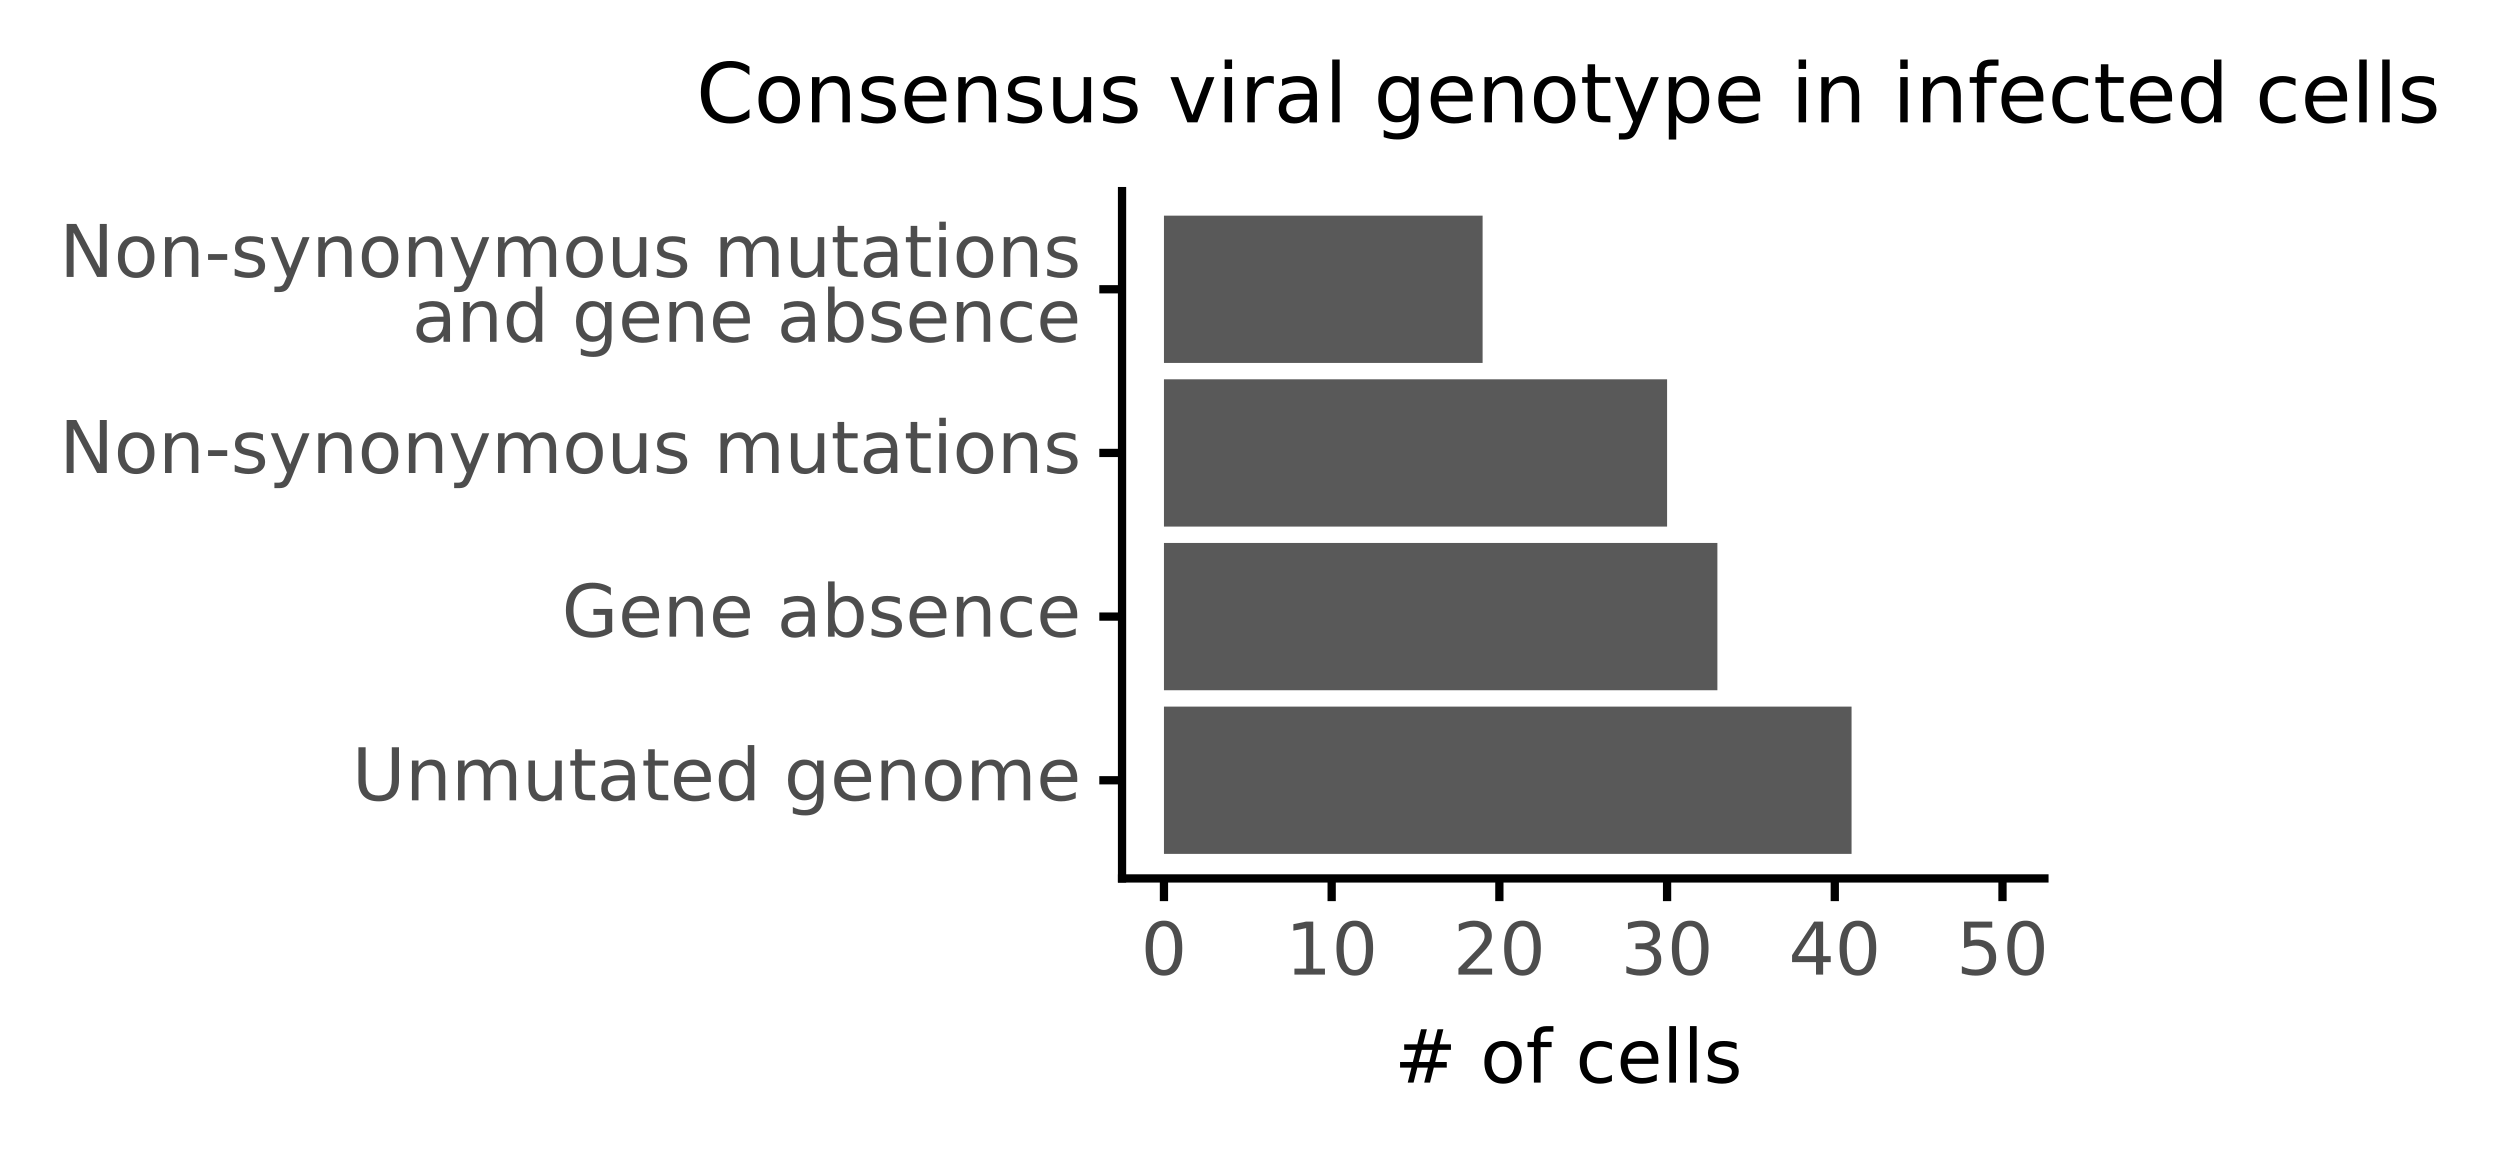
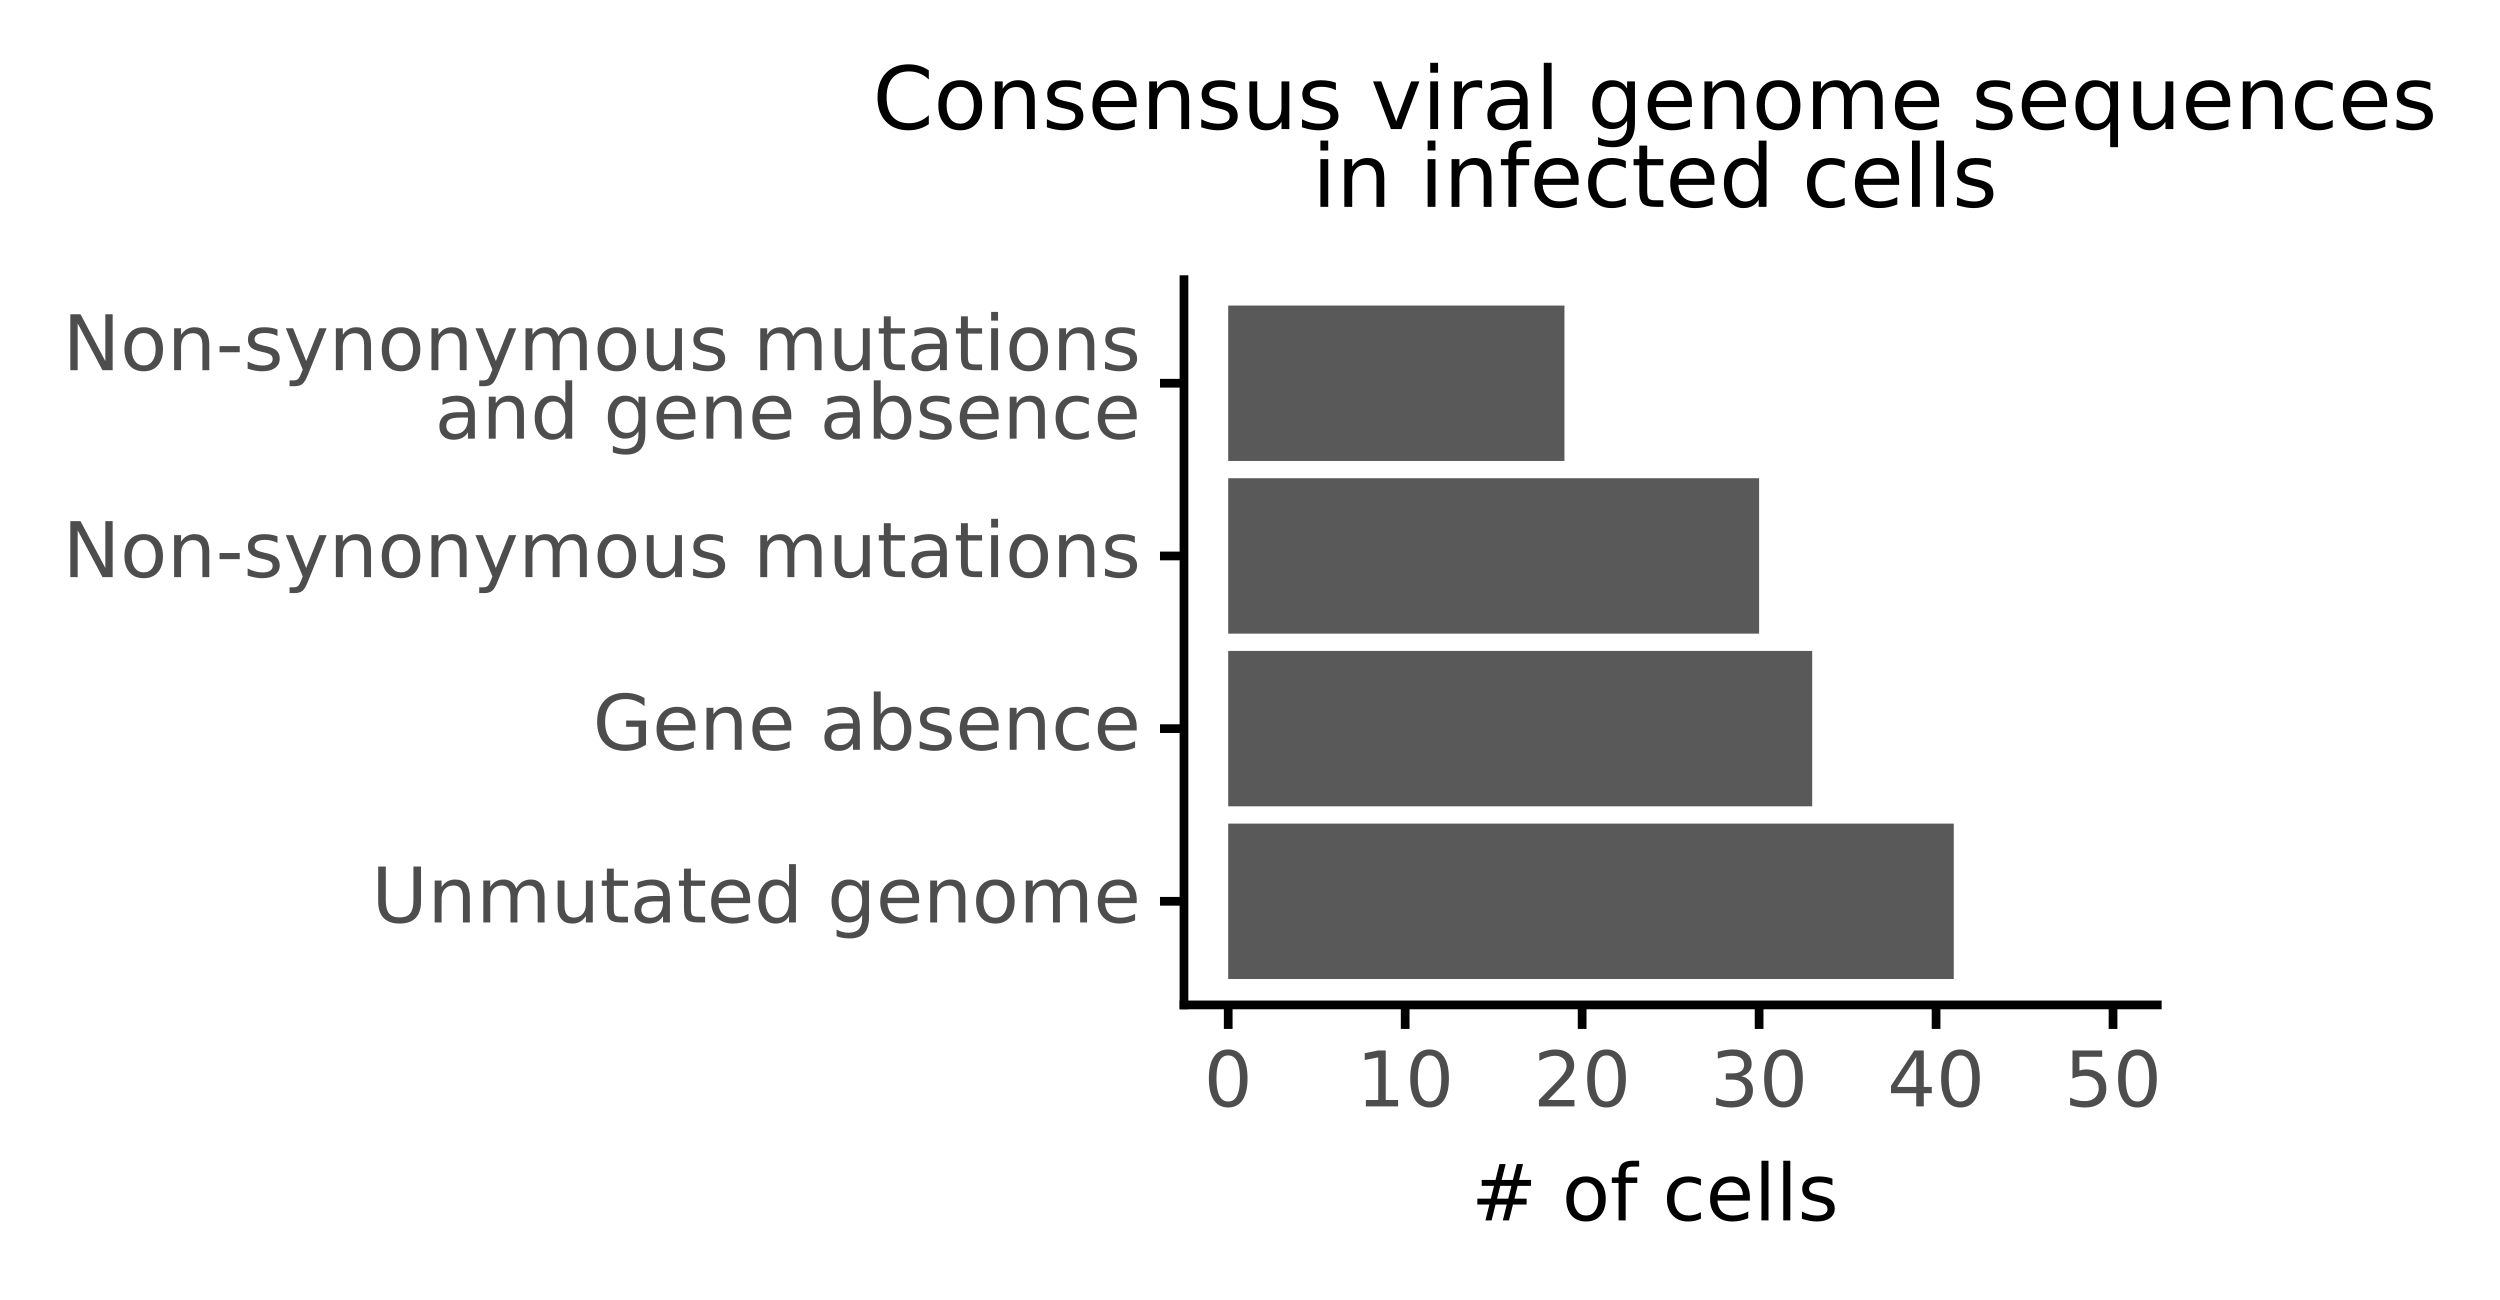
- <svg xmlns="http://www.w3.org/2000/svg" xmlns:xlink="http://www.w3.org/1999/xlink" height="140.059pt" version="1.1" viewBox="0 0 302.476 140.059" width="302.476pt">
+ <svg xmlns="http://www.w3.org/2000/svg" xmlns:xlink="http://www.w3.org/1999/xlink" height="149.002pt" version="1.1" viewBox="0 0 286.653 149.002" width="286.653pt">
  <defs>
    <style type="text/css">*{stroke-linecap:butt;stroke-linejoin:round;}</style>
  </defs>
  <g id="figure_1">
    <g id="patch_1">
-       <path d="M 0 140.059  L 302.476 140.059  L 302.476 0  L 0 0  z " style="fill:#ffffff;stroke:#ffffff;stroke-linejoin:miter;" />
+       <path d="M 0 149.002  L 286.653 149.002  L 286.653 0  L 0 0  z " style="fill:#ffffff;stroke:#ffffff;stroke-linejoin:miter;" />
    </g>
    <g id="axes_1">
      <g id="patch_2">
-         <path d="M 135.756 106.282  L 247.356 106.282  L 247.356 23.122  L 135.756 23.122  z " style="fill:#ffffff;" />
+         <path d="M 135.756 115.225  L 247.356 115.225  L 247.356 32.065  L 135.756 32.065  z " style="fill:#ffffff;" />
      </g>
      <g id="matplotlib.axis_1">
        <g id="xtick_1">
          <g id="line2d_1">
-             <path d="M 140.828 106.282  " style="fill:none;stroke:#333333;stroke-width:1.5;" />
+             <path d="M 140.828 115.225  " style="fill:none;stroke:#333333;stroke-width:1.5;" />
            <defs>
-               <path d="M 0 0  L 0 2.75  " id="mdd8d8d191f" style="stroke:#000000;" />
+               <path d="M 0 0  L 0 2.75  " id="mbfb88a15a5" style="stroke:#000000;" />
            </defs>
            <g>
-               <use style="fill:#333333;stroke:#000000;" x="140.828" xlink:href="#mdd8d8d191f" y="106.282" />
+               <use style="fill:#333333;stroke:#000000;" x="140.828" xlink:href="#mbfb88a15a5" y="115.225" />
            </g>
          </g>
          <g id="text_1">
-             <g style="fill:#4d4d4d;" transform="translate(138.0289 117.9189)scale(0.088 -0.088)">
+             <g style="fill:#4d4d4d;" transform="translate(138.0289 126.8612)scale(0.088 -0.088)">
              <defs>
                <path d="M 31.781 66.406  Q 24.172 66.406 20.328 58.906  Q 16.5 51.422 16.5 36.375  Q 16.5 21.391 20.328 13.891  Q 24.172 6.391 31.781 6.391  Q 39.453 6.391 43.281 13.891  Q 47.125 21.391 47.125 36.375  Q 47.125 51.422 43.281 58.906  Q 39.453 66.406 31.781 66.406  z M 31.781 74.219  Q 44.047 74.219 50.516 64.516  Q 56.984 54.828 56.984 36.375  Q 56.984 17.969 50.516 8.266  Q 44.047 -1.422 31.781 -1.422  Q 19.531 -1.422 13.062 8.266  Q 6.594 17.969 6.594 36.375  Q 6.594 54.828 13.062 64.516  Q 19.531 74.219 31.781 74.219  z " id="DejaVuSans-48" />
              </defs>
              <use xlink:href="#DejaVuSans-48" />
            </g>
          </g>
        </g>
        <g id="xtick_2">
          <g id="line2d_2">
-             <path d="M 161.119 106.282  " style="fill:none;stroke:#333333;stroke-width:1.5;" />
-             <g>
-               <use style="fill:#333333;stroke:#000000;" x="161.119" xlink:href="#mdd8d8d191f" y="106.282" />
+             <path d="M 161.119 115.225  " style="fill:none;stroke:#333333;stroke-width:1.5;" />
+             <g>
+               <use style="fill:#333333;stroke:#000000;" x="161.119" xlink:href="#mbfb88a15a5" y="115.225" />
            </g>
          </g>
          <g id="text_2">
-             <g style="fill:#4d4d4d;" transform="translate(155.5203 117.9189)scale(0.088 -0.088)">
+             <g style="fill:#4d4d4d;" transform="translate(155.5203 126.8612)scale(0.088 -0.088)">
              <defs>
                <path d="M 12.406 8.297  L 28.516 8.297  L 28.516 63.922  L 10.984 60.406  L 10.984 69.391  L 28.422 72.906  L 38.281 72.906  L 38.281 8.297  L 54.391 8.297  L 54.391 0  L 12.406 0  z " id="DejaVuSans-49" />
              </defs>
              <use xlink:href="#DejaVuSans-49" />
              <use x="63.623" xlink:href="#DejaVuSans-48" />
            </g>
          </g>
        </g>
        <g id="xtick_3">
          <g id="line2d_3">
-             <path d="M 181.41 106.282  " style="fill:none;stroke:#333333;stroke-width:1.5;" />
-             <g>
-               <use style="fill:#333333;stroke:#000000;" x="181.41" xlink:href="#mdd8d8d191f" y="106.282" />
+             <path d="M 181.41 115.225  " style="fill:none;stroke:#333333;stroke-width:1.5;" />
+             <g>
+               <use style="fill:#333333;stroke:#000000;" x="181.41" xlink:href="#mbfb88a15a5" y="115.225" />
            </g>
          </g>
          <g id="text_3">
-             <g style="fill:#4d4d4d;" transform="translate(175.8112 117.9189)scale(0.088 -0.088)">
+             <g style="fill:#4d4d4d;" transform="translate(175.8112 126.8612)scale(0.088 -0.088)">
              <defs>
                <path d="M 19.188 8.297  L 53.609 8.297  L 53.609 0  L 7.328 0  L 7.328 8.297  Q 12.938 14.109 22.625 23.891  Q 32.328 33.688 34.812 36.531  Q 39.547 41.844 41.422 45.531  Q 43.312 49.219 43.312 52.781  Q 43.312 58.594 39.234 62.25  Q 35.156 65.922 28.609 65.922  Q 23.969 65.922 18.812 64.312  Q 13.672 62.703 7.812 59.422  L 7.812 69.391  Q 13.766 71.781 18.938 73  Q 24.125 74.219 28.422 74.219  Q 39.75 74.219 46.484 68.547  Q 53.219 62.891 53.219 53.422  Q 53.219 48.922 51.531 44.891  Q 49.859 40.875 45.406 35.406  Q 44.188 33.984 37.641 27.219  Q 31.109 20.453 19.188 8.297  z " id="DejaVuSans-50" />
              </defs>
              <use xlink:href="#DejaVuSans-50" />
              <use x="63.623" xlink:href="#DejaVuSans-48" />
            </g>
          </g>
        </g>
        <g id="xtick_4">
          <g id="line2d_4">
-             <path d="M 201.701 106.282  " style="fill:none;stroke:#333333;stroke-width:1.5;" />
-             <g>
-               <use style="fill:#333333;stroke:#000000;" x="201.701" xlink:href="#mdd8d8d191f" y="106.282" />
+             <path d="M 201.701 115.225  " style="fill:none;stroke:#333333;stroke-width:1.5;" />
+             <g>
+               <use style="fill:#333333;stroke:#000000;" x="201.701" xlink:href="#mbfb88a15a5" y="115.225" />
            </g>
          </g>
          <g id="text_4">
-             <g style="fill:#4d4d4d;" transform="translate(196.1021 117.9189)scale(0.088 -0.088)">
+             <g style="fill:#4d4d4d;" transform="translate(196.1021 126.8612)scale(0.088 -0.088)">
              <defs>
                <path d="M 40.578 39.312  Q 47.656 37.797 51.625 33  Q 55.609 28.219 55.609 21.188  Q 55.609 10.406 48.188 4.484  Q 40.766 -1.422 27.094 -1.422  Q 22.516 -1.422 17.656 -0.516  Q 12.797 0.391 7.625 2.203  L 7.625 11.719  Q 11.719 9.328 16.594 8.109  Q 21.484 6.891 26.812 6.891  Q 36.078 6.891 40.938 10.547  Q 45.797 14.203 45.797 21.188  Q 45.797 27.641 41.281 31.266  Q 36.766 34.906 28.719 34.906  L 20.219 34.906  L 20.219 43.016  L 29.109 43.016  Q 36.375 43.016 40.234 45.922  Q 44.094 48.828 44.094 54.297  Q 44.094 59.906 40.109 62.906  Q 36.141 65.922 28.719 65.922  Q 24.656 65.922 20.016 65.031  Q 15.375 64.156 9.812 62.312  L 9.812 71.094  Q 15.438 72.656 20.344 73.438  Q 25.25 74.219 29.594 74.219  Q 40.828 74.219 47.359 69.109  Q 53.906 64.016 53.906 55.328  Q 53.906 49.266 50.438 45.094  Q 46.969 40.922 40.578 39.312  z " id="DejaVuSans-51" />
              </defs>
              <use xlink:href="#DejaVuSans-51" />
              <use x="63.623" xlink:href="#DejaVuSans-48" />
            </g>
          </g>
        </g>
        <g id="xtick_5">
          <g id="line2d_5">
-             <path d="M 221.992 106.282  " style="fill:none;stroke:#333333;stroke-width:1.5;" />
-             <g>
-               <use style="fill:#333333;stroke:#000000;" x="221.992" xlink:href="#mdd8d8d191f" y="106.282" />
+             <path d="M 221.992 115.225  " style="fill:none;stroke:#333333;stroke-width:1.5;" />
+             <g>
+               <use style="fill:#333333;stroke:#000000;" x="221.992" xlink:href="#mbfb88a15a5" y="115.225" />
            </g>
          </g>
          <g id="text_5">
-             <g style="fill:#4d4d4d;" transform="translate(216.393 117.9189)scale(0.088 -0.088)">
+             <g style="fill:#4d4d4d;" transform="translate(216.393 126.8612)scale(0.088 -0.088)">
              <defs>
                <path d="M 37.797 64.312  L 12.891 25.391  L 37.797 25.391  z M 35.203 72.906  L 47.609 72.906  L 47.609 25.391  L 58.016 25.391  L 58.016 17.188  L 47.609 17.188  L 47.609 0  L 37.797 0  L 37.797 17.188  L 4.891 17.188  L 4.891 26.703  z " id="DejaVuSans-52" />
              </defs>
              <use xlink:href="#DejaVuSans-52" />
              <use x="63.623" xlink:href="#DejaVuSans-48" />
            </g>
          </g>
        </g>
        <g id="xtick_6">
          <g id="line2d_6">
-             <path d="M 242.283 106.282  " style="fill:none;stroke:#333333;stroke-width:1.5;" />
-             <g>
-               <use style="fill:#333333;stroke:#000000;" x="242.283" xlink:href="#mdd8d8d191f" y="106.282" />
+             <path d="M 242.283 115.225  " style="fill:none;stroke:#333333;stroke-width:1.5;" />
+             <g>
+               <use style="fill:#333333;stroke:#000000;" x="242.283" xlink:href="#mbfb88a15a5" y="115.225" />
            </g>
          </g>
          <g id="text_6">
-             <g style="fill:#4d4d4d;" transform="translate(236.6839 117.9189)scale(0.088 -0.088)">
+             <g style="fill:#4d4d4d;" transform="translate(236.6839 126.8612)scale(0.088 -0.088)">
              <defs>
                <path d="M 10.797 72.906  L 49.516 72.906  L 49.516 64.594  L 19.828 64.594  L 19.828 46.734  Q 21.969 47.469 24.109 47.828  Q 26.266 48.188 28.422 48.188  Q 40.625 48.188 47.75 41.5  Q 54.891 34.812 54.891 23.391  Q 54.891 11.625 47.562 5.094  Q 40.234 -1.422 26.906 -1.422  Q 22.312 -1.422 17.547 -0.641  Q 12.797 0.141 7.719 1.703  L 7.719 11.625  Q 12.109 9.234 16.797 8.062  Q 21.484 6.891 26.703 6.891  Q 35.156 6.891 40.078 11.328  Q 45.016 15.766 45.016 23.391  Q 45.016 31 40.078 35.438  Q 35.156 39.891 26.703 39.891  Q 22.75 39.891 18.812 39.016  Q 14.891 38.141 10.797 36.281  z " id="DejaVuSans-53" />
              </defs>
              <use xlink:href="#DejaVuSans-53" />
              <use x="63.623" xlink:href="#DejaVuSans-48" />
            </g>
          </g>
        </g>
        <g id="xtick_7" />
        <g id="xtick_8" />
        <g id="xtick_9" />
        <g id="xtick_10" />
        <g id="xtick_11" />
        <g id="text_7">
-           <g transform="translate(168.6991 130.9876)scale(0.09 -0.09)">
+           <g transform="translate(168.6991 139.9299)scale(0.09 -0.09)">
            <defs>
              <path d="M 51.125 44  L 36.922 44  L 32.812 27.688  L 47.125 27.688  z M 43.797 71.781  L 38.719 51.516  L 52.984 51.516  L 58.109 71.781  L 65.922 71.781  L 60.891 51.516  L 76.125 51.516  L 76.125 44  L 58.984 44  L 54.984 27.688  L 70.516 27.688  L 70.516 20.219  L 53.078 20.219  L 48 0  L 40.188 0  L 45.219 20.219  L 30.906 20.219  L 25.875 0  L 18.016 0  L 23.094 20.219  L 7.719 20.219  L 7.719 27.688  L 24.906 27.688  L 29 44  L 13.281 44  L 13.281 51.516  L 30.906 51.516  L 35.891 71.781  z " id="DejaVuSans-35" />
              <path id="DejaVuSans-32" />
              <path d="M 30.609 48.391  Q 23.391 48.391 19.188 42.75  Q 14.984 37.109 14.984 27.297  Q 14.984 17.484 19.156 11.844  Q 23.344 6.203 30.609 6.203  Q 37.797 6.203 41.984 11.859  Q 46.188 17.531 46.188 27.297  Q 46.188 37.016 41.984 42.703  Q 37.797 48.391 30.609 48.391  z M 30.609 56  Q 42.328 56 49.016 48.375  Q 55.719 40.766 55.719 27.297  Q 55.719 13.875 49.016 6.219  Q 42.328 -1.422 30.609 -1.422  Q 18.844 -1.422 12.172 6.219  Q 5.516 13.875 5.516 27.297  Q 5.516 40.766 12.172 48.375  Q 18.844 56 30.609 56  z " id="DejaVuSans-111" />
              <path d="M 37.109 75.984  L 37.109 68.5  L 28.516 68.5  Q 23.688 68.5 21.797 66.547  Q 19.922 64.594 19.922 59.516  L 19.922 54.688  L 34.719 54.688  L 34.719 47.703  L 19.922 47.703  L 19.922 0  L 10.891 0  L 10.891 47.703  L 2.297 47.703  L 2.297 54.688  L 10.891 54.688  L 10.891 58.5  Q 10.891 67.625 15.141 71.797  Q 19.391 75.984 28.609 75.984  z " id="DejaVuSans-102" />
              <path d="M 48.781 52.594  L 48.781 44.188  Q 44.969 46.297 41.141 47.344  Q 37.312 48.391 33.406 48.391  Q 24.656 48.391 19.812 42.844  Q 14.984 37.312 14.984 27.297  Q 14.984 17.281 19.812 11.734  Q 24.656 6.203 33.406 6.203  Q 37.312 6.203 41.141 7.25  Q 44.969 8.297 48.781 10.406  L 48.781 2.094  Q 45.016 0.344 40.984 -0.531  Q 36.969 -1.422 32.422 -1.422  Q 20.062 -1.422 12.781 6.344  Q 5.516 14.109 5.516 27.297  Q 5.516 40.672 12.859 48.328  Q 20.219 56 33.016 56  Q 37.156 56 41.109 55.141  Q 45.062 54.297 48.781 52.594  z " id="DejaVuSans-99" />
              <path d="M 56.203 29.594  L 56.203 25.203  L 14.891 25.203  Q 15.484 15.922 20.484 11.062  Q 25.484 6.203 34.422 6.203  Q 39.594 6.203 44.453 7.469  Q 49.312 8.734 54.109 11.281  L 54.109 2.781  Q 49.266 0.734 44.188 -0.344  Q 39.109 -1.422 33.891 -1.422  Q 20.797 -1.422 13.156 6.188  Q 5.516 13.812 5.516 26.812  Q 5.516 40.234 12.766 48.109  Q 20.016 56 32.328 56  Q 43.359 56 49.781 48.891  Q 56.203 41.797 56.203 29.594  z M 47.219 32.234  Q 47.125 39.594 43.094 43.984  Q 39.062 48.391 32.422 48.391  Q 24.906 48.391 20.391 44.141  Q 15.875 39.891 15.188 32.172  z " id="DejaVuSans-101" />
              <path d="M 9.422 75.984  L 18.406 75.984  L 18.406 0  L 9.422 0  z " id="DejaVuSans-108" />
              <path d="M 44.281 53.078  L 44.281 44.578  Q 40.484 46.531 36.375 47.5  Q 32.281 48.484 27.875 48.484  Q 21.188 48.484 17.844 46.438  Q 14.5 44.391 14.5 40.281  Q 14.5 37.156 16.891 35.375  Q 19.281 33.594 26.516 31.984  L 29.594 31.297  Q 39.156 29.25 43.188 25.516  Q 47.219 21.781 47.219 15.094  Q 47.219 7.469 41.188 3.016  Q 35.156 -1.422 24.609 -1.422  Q 20.219 -1.422 15.453 -0.562  Q 10.688 0.297 5.422 2  L 5.422 11.281  Q 10.406 8.688 15.234 7.391  Q 20.062 6.109 24.812 6.109  Q 31.156 6.109 34.562 8.281  Q 37.984 10.453 37.984 14.406  Q 37.984 18.062 35.516 20.016  Q 33.062 21.969 24.703 23.781  L 21.578 24.516  Q 13.234 26.266 9.516 29.906  Q 5.812 33.547 5.812 39.891  Q 5.812 47.609 11.281 51.797  Q 16.75 56 26.812 56  Q 31.781 56 36.172 55.266  Q 40.578 54.547 44.281 53.078  z " id="DejaVuSans-115" />
            </defs>
            <use xlink:href="#DejaVuSans-35" />
            <use x="83.789" xlink:href="#DejaVuSans-32" />
            <use x="115.576" xlink:href="#DejaVuSans-111" />
            <use x="176.758" xlink:href="#DejaVuSans-102" />
            <use x="211.963" xlink:href="#DejaVuSans-32" />
            <use x="243.75" xlink:href="#DejaVuSans-99" />
            <use x="298.73" xlink:href="#DejaVuSans-101" />
            <use x="360.254" xlink:href="#DejaVuSans-108" />
            <use x="388.037" xlink:href="#DejaVuSans-108" />
            <use x="415.82" xlink:href="#DejaVuSans-115" />
          </g>
        </g>
      </g>
      <g id="matplotlib.axis_2">
        <g id="ytick_1">
          <g id="line2d_7">
-             <path d="M 135.756 94.402  " style="fill:none;stroke:#333333;stroke-width:1.5;" />
+             <path d="M 135.756 103.345  " style="fill:none;stroke:#333333;stroke-width:1.5;" />
            <defs>
-               <path d="M 0 0  L -2.75 0  " id="mc5c527ebeb" style="stroke:#000000;" />
+               <path d="M 0 0  L -2.75 0  " id="m4dc68442f4" style="stroke:#000000;" />
            </defs>
            <g>
-               <use style="fill:#333333;stroke:#000000;" x="135.756" xlink:href="#mc5c527ebeb" y="94.402" />
+               <use style="fill:#333333;stroke:#000000;" x="135.756" xlink:href="#m4dc68442f4" y="103.345" />
            </g>
          </g>
          <g id="text_8">
-             <g style="fill:#4d4d4d;" transform="translate(42.59938 96.8305)scale(0.088 -0.088)">
+             <g style="fill:#4d4d4d;" transform="translate(42.59938 105.7728)scale(0.088 -0.088)">
              <defs>
                <path d="M 8.688 72.906  L 18.609 72.906  L 18.609 28.609  Q 18.609 16.891 22.844 11.734  Q 27.094 6.594 36.625 6.594  Q 46.094 6.594 50.344 11.734  Q 54.594 16.891 54.594 28.609  L 54.594 72.906  L 64.5 72.906  L 64.5 27.391  Q 64.5 13.141 57.438 5.859  Q 50.391 -1.422 36.625 -1.422  Q 22.797 -1.422 15.734 5.859  Q 8.688 13.141 8.688 27.391  z " id="DejaVuSans-85" />
                <path d="M 54.891 33.016  L 54.891 0  L 45.906 0  L 45.906 32.719  Q 45.906 40.484 42.875 44.328  Q 39.844 48.188 33.797 48.188  Q 26.516 48.188 22.312 43.547  Q 18.109 38.922 18.109 30.906  L 18.109 0  L 9.078 0  L 9.078 54.688  L 18.109 54.688  L 18.109 46.188  Q 21.344 51.125 25.703 53.562  Q 30.078 56 35.797 56  Q 45.219 56 50.047 50.172  Q 54.891 44.344 54.891 33.016  z " id="DejaVuSans-110" />
                <path d="M 52 44.188  Q 55.375 50.25 60.062 53.125  Q 64.75 56 71.094 56  Q 79.641 56 84.281 50.016  Q 88.922 44.047 88.922 33.016  L 88.922 0  L 79.891 0  L 79.891 32.719  Q 79.891 40.578 77.094 44.375  Q 74.312 48.188 68.609 48.188  Q 61.625 48.188 57.562 43.547  Q 53.516 38.922 53.516 30.906  L 53.516 0  L 44.484 0  L 44.484 32.719  Q 44.484 40.625 41.703 44.406  Q 38.922 48.188 33.109 48.188  Q 26.219 48.188 22.156 43.531  Q 18.109 38.875 18.109 30.906  L 18.109 0  L 9.078 0  L 9.078 54.688  L 18.109 54.688  L 18.109 46.188  Q 21.188 51.219 25.484 53.609  Q 29.781 56 35.688 56  Q 41.656 56 45.828 52.969  Q 50 49.953 52 44.188  z " id="DejaVuSans-109" />
                <path d="M 8.5 21.578  L 8.5 54.688  L 17.484 54.688  L 17.484 21.922  Q 17.484 14.156 20.5 10.266  Q 23.531 6.391 29.594 6.391  Q 36.859 6.391 41.078 11.031  Q 45.312 15.672 45.312 23.688  L 45.312 54.688  L 54.297 54.688  L 54.297 0  L 45.312 0  L 45.312 8.406  Q 42.047 3.422 37.719 1  Q 33.406 -1.422 27.688 -1.422  Q 18.266 -1.422 13.375 4.438  Q 8.5 10.297 8.5 21.578  z M 31.109 56  z " id="DejaVuSans-117" />
                <path d="M 18.312 70.219  L 18.312 54.688  L 36.812 54.688  L 36.812 47.703  L 18.312 47.703  L 18.312 18.016  Q 18.312 11.328 20.141 9.422  Q 21.969 7.516 27.594 7.516  L 36.812 7.516  L 36.812 0  L 27.594 0  Q 17.188 0 13.234 3.875  Q 9.281 7.766 9.281 18.016  L 9.281 47.703  L 2.688 47.703  L 2.688 54.688  L 9.281 54.688  L 9.281 70.219  z " id="DejaVuSans-116" />
                <path d="M 34.281 27.484  Q 23.391 27.484 19.188 25  Q 14.984 22.516 14.984 16.5  Q 14.984 11.719 18.141 8.906  Q 21.297 6.109 26.703 6.109  Q 34.188 6.109 38.703 11.406  Q 43.219 16.703 43.219 25.484  L 43.219 27.484  z M 52.203 31.203  L 52.203 0  L 43.219 0  L 43.219 8.297  Q 40.141 3.328 35.547 0.953  Q 30.953 -1.422 24.312 -1.422  Q 15.922 -1.422 10.953 3.297  Q 6 8.016 6 15.922  Q 6 25.141 12.172 29.828  Q 18.359 34.516 30.609 34.516  L 43.219 34.516  L 43.219 35.406  Q 43.219 41.609 39.141 45  Q 35.062 48.391 27.688 48.391  Q 23 48.391 18.547 47.266  Q 14.109 46.141 10.016 43.891  L 10.016 52.203  Q 14.938 54.109 19.578 55.047  Q 24.219 56 28.609 56  Q 40.484 56 46.344 49.844  Q 52.203 43.703 52.203 31.203  z " id="DejaVuSans-97" />
                <path d="M 45.406 46.391  L 45.406 75.984  L 54.391 75.984  L 54.391 0  L 45.406 0  L 45.406 8.203  Q 42.578 3.328 38.25 0.953  Q 33.938 -1.422 27.875 -1.422  Q 17.969 -1.422 11.734 6.484  Q 5.516 14.406 5.516 27.297  Q 5.516 40.188 11.734 48.094  Q 17.969 56 27.875 56  Q 33.938 56 38.25 53.625  Q 42.578 51.266 45.406 46.391  z M 14.797 27.297  Q 14.797 17.391 18.875 11.75  Q 22.953 6.109 30.078 6.109  Q 37.203 6.109 41.297 11.75  Q 45.406 17.391 45.406 27.297  Q 45.406 37.203 41.297 42.844  Q 37.203 48.484 30.078 48.484  Q 22.953 48.484 18.875 42.844  Q 14.797 37.203 14.797 27.297  z " id="DejaVuSans-100" />
                <path d="M 45.406 27.984  Q 45.406 37.75 41.375 43.109  Q 37.359 48.484 30.078 48.484  Q 22.859 48.484 18.828 43.109  Q 14.797 37.75 14.797 27.984  Q 14.797 18.266 18.828 12.891  Q 22.859 7.516 30.078 7.516  Q 37.359 7.516 41.375 12.891  Q 45.406 18.266 45.406 27.984  z M 54.391 6.781  Q 54.391 -7.172 48.188 -13.984  Q 42 -20.797 29.203 -20.797  Q 24.469 -20.797 20.266 -20.094  Q 16.062 -19.391 12.109 -17.922  L 12.109 -9.188  Q 16.062 -11.328 19.922 -12.344  Q 23.781 -13.375 27.781 -13.375  Q 36.625 -13.375 41.016 -8.766  Q 45.406 -4.156 45.406 5.172  L 45.406 9.625  Q 42.625 4.781 38.281 2.391  Q 33.938 0 27.875 0  Q 17.828 0 11.672 7.656  Q 5.516 15.328 5.516 27.984  Q 5.516 40.672 11.672 48.328  Q 17.828 56 27.875 56  Q 33.938 56 38.281 53.609  Q 42.625 51.219 45.406 46.391  L 45.406 54.688  L 54.391 54.688  z " id="DejaVuSans-103" />
              </defs>
              <use xlink:href="#DejaVuSans-85" />
              <use x="73.193" xlink:href="#DejaVuSans-110" />
              <use x="136.572" xlink:href="#DejaVuSans-109" />
              <use x="233.984" xlink:href="#DejaVuSans-117" />
              <use x="297.363" xlink:href="#DejaVuSans-116" />
              <use x="336.572" xlink:href="#DejaVuSans-97" />
              <use x="397.852" xlink:href="#DejaVuSans-116" />
              <use x="437.061" xlink:href="#DejaVuSans-101" />
              <use x="498.584" xlink:href="#DejaVuSans-100" />
              <use x="562.061" xlink:href="#DejaVuSans-32" />
              <use x="593.848" xlink:href="#DejaVuSans-103" />
              <use x="657.324" xlink:href="#DejaVuSans-101" />
              <use x="718.848" xlink:href="#DejaVuSans-110" />
              <use x="782.227" xlink:href="#DejaVuSans-111" />
              <use x="843.408" xlink:href="#DejaVuSans-109" />
              <use x="940.82" xlink:href="#DejaVuSans-101" />
            </g>
          </g>
        </g>
        <g id="ytick_2">
          <g id="line2d_8">
-             <path d="M 135.756 74.602  " style="fill:none;stroke:#333333;stroke-width:1.5;" />
-             <g>
-               <use style="fill:#333333;stroke:#000000;" x="135.756" xlink:href="#mc5c527ebeb" y="74.602" />
+             <path d="M 135.756 83.545  " style="fill:none;stroke:#333333;stroke-width:1.5;" />
+             <g>
+               <use style="fill:#333333;stroke:#000000;" x="135.756" xlink:href="#m4dc68442f4" y="83.545" />
            </g>
          </g>
          <g id="text_9">
-             <g style="fill:#4d4d4d;" transform="translate(67.975 77.0305)scale(0.088 -0.088)">
+             <g style="fill:#4d4d4d;" transform="translate(67.975 85.97283)scale(0.088 -0.088)">
              <defs>
                <path d="M 59.516 10.406  L 59.516 29.984  L 43.406 29.984  L 43.406 38.094  L 69.281 38.094  L 69.281 6.781  Q 63.578 2.734 56.688 0.656  Q 49.812 -1.422 42 -1.422  Q 24.906 -1.422 15.25 8.562  Q 5.609 18.562 5.609 36.375  Q 5.609 54.25 15.25 64.234  Q 24.906 74.219 42 74.219  Q 49.125 74.219 55.547 72.453  Q 61.969 70.703 67.391 67.281  L 67.391 56.781  Q 61.922 61.422 55.766 63.766  Q 49.609 66.109 42.828 66.109  Q 29.438 66.109 22.719 58.641  Q 16.016 51.172 16.016 36.375  Q 16.016 21.625 22.719 14.156  Q 29.438 6.688 42.828 6.688  Q 48.047 6.688 52.141 7.594  Q 56.25 8.5 59.516 10.406  z " id="DejaVuSans-71" />
                <path d="M 48.688 27.297  Q 48.688 37.203 44.609 42.844  Q 40.531 48.484 33.406 48.484  Q 26.266 48.484 22.188 42.844  Q 18.109 37.203 18.109 27.297  Q 18.109 17.391 22.188 11.75  Q 26.266 6.109 33.406 6.109  Q 40.531 6.109 44.609 11.75  Q 48.688 17.391 48.688 27.297  z M 18.109 46.391  Q 20.953 51.266 25.266 53.625  Q 29.594 56 35.594 56  Q 45.562 56 51.781 48.094  Q 58.016 40.188 58.016 27.297  Q 58.016 14.406 51.781 6.484  Q 45.562 -1.422 35.594 -1.422  Q 29.594 -1.422 25.266 0.953  Q 20.953 3.328 18.109 8.203  L 18.109 0  L 9.078 0  L 9.078 75.984  L 18.109 75.984  z " id="DejaVuSans-98" />
              </defs>
              <use xlink:href="#DejaVuSans-71" />
              <use x="77.49" xlink:href="#DejaVuSans-101" />
              <use x="139.014" xlink:href="#DejaVuSans-110" />
              <use x="202.393" xlink:href="#DejaVuSans-101" />
              <use x="263.916" xlink:href="#DejaVuSans-32" />
              <use x="295.703" xlink:href="#DejaVuSans-97" />
              <use x="356.982" xlink:href="#DejaVuSans-98" />
              <use x="420.459" xlink:href="#DejaVuSans-115" />
              <use x="472.559" xlink:href="#DejaVuSans-101" />
              <use x="534.082" xlink:href="#DejaVuSans-110" />
              <use x="597.461" xlink:href="#DejaVuSans-99" />
              <use x="652.441" xlink:href="#DejaVuSans-101" />
            </g>
          </g>
        </g>
        <g id="ytick_3">
          <g id="line2d_9">
-             <path d="M 135.756 54.802  " style="fill:none;stroke:#333333;stroke-width:1.5;" />
-             <g>
-               <use style="fill:#333333;stroke:#000000;" x="135.756" xlink:href="#mc5c527ebeb" y="54.802" />
+             <path d="M 135.756 63.745  " style="fill:none;stroke:#333333;stroke-width:1.5;" />
+             <g>
+               <use style="fill:#333333;stroke:#000000;" x="135.756" xlink:href="#m4dc68442f4" y="63.745" />
            </g>
          </g>
          <g id="text_10">
-             <g style="fill:#4d4d4d;" transform="translate(7.2 57.2305)scale(0.088 -0.088)">
+             <g style="fill:#4d4d4d;" transform="translate(7.2 66.17283)scale(0.088 -0.088)">
              <defs>
                <path d="M 9.812 72.906  L 23.094 72.906  L 55.422 11.922  L 55.422 72.906  L 64.984 72.906  L 64.984 0  L 51.703 0  L 19.391 60.984  L 19.391 0  L 9.812 0  z " id="DejaVuSans-78" />
                <path d="M 4.891 31.391  L 31.203 31.391  L 31.203 23.391  L 4.891 23.391  z " id="DejaVuSans-45" />
                <path d="M 32.172 -5.078  Q 28.375 -14.844 24.75 -17.812  Q 21.141 -20.797 15.094 -20.797  L 7.906 -20.797  L 7.906 -13.281  L 13.188 -13.281  Q 16.891 -13.281 18.938 -11.516  Q 21 -9.766 23.484 -3.219  L 25.094 0.875  L 2.984 54.688  L 12.5 54.688  L 29.594 11.922  L 46.688 54.688  L 56.203 54.688  z " id="DejaVuSans-121" />
                <path d="M 9.422 54.688  L 18.406 54.688  L 18.406 0  L 9.422 0  z M 9.422 75.984  L 18.406 75.984  L 18.406 64.594  L 9.422 64.594  z " id="DejaVuSans-105" />
              </defs>
              <use xlink:href="#DejaVuSans-78" />
              <use x="74.805" xlink:href="#DejaVuSans-111" />
              <use x="135.986" xlink:href="#DejaVuSans-110" />
              <use x="199.365" xlink:href="#DejaVuSans-45" />
              <use x="235.449" xlink:href="#DejaVuSans-115" />
              <use x="287.549" xlink:href="#DejaVuSans-121" />
              <use x="346.729" xlink:href="#DejaVuSans-110" />
              <use x="410.107" xlink:href="#DejaVuSans-111" />
              <use x="471.289" xlink:href="#DejaVuSans-110" />
              <use x="534.668" xlink:href="#DejaVuSans-121" />
              <use x="593.848" xlink:href="#DejaVuSans-109" />
              <use x="691.26" xlink:href="#DejaVuSans-111" />
              <use x="752.441" xlink:href="#DejaVuSans-117" />
              <use x="815.82" xlink:href="#DejaVuSans-115" />
              <use x="867.92" xlink:href="#DejaVuSans-32" />
              <use x="899.707" xlink:href="#DejaVuSans-109" />
              <use x="997.119" xlink:href="#DejaVuSans-117" />
              <use x="1060.498" xlink:href="#DejaVuSans-116" />
              <use x="1099.707" xlink:href="#DejaVuSans-97" />
              <use x="1160.986" xlink:href="#DejaVuSans-116" />
              <use x="1200.195" xlink:href="#DejaVuSans-105" />
              <use x="1227.979" xlink:href="#DejaVuSans-111" />
              <use x="1289.16" xlink:href="#DejaVuSans-110" />
              <use x="1352.539" xlink:href="#DejaVuSans-115" />
            </g>
          </g>
        </g>
        <g id="ytick_4">
          <g id="line2d_10">
-             <path d="M 135.756 35.002  " style="fill:none;stroke:#333333;stroke-width:1.5;" />
-             <g>
-               <use style="fill:#333333;stroke:#000000;" x="135.756" xlink:href="#mc5c527ebeb" y="35.002" />
+             <path d="M 135.756 43.945  " style="fill:none;stroke:#333333;stroke-width:1.5;" />
+             <g>
+               <use style="fill:#333333;stroke:#000000;" x="135.756" xlink:href="#m4dc68442f4" y="43.945" />
            </g>
          </g>
          <g id="text_11">
-             <g style="fill:#4d4d4d;" transform="translate(7.2 33.50646)scale(0.088 -0.088)">
+             <g style="fill:#4d4d4d;" transform="translate(7.2 42.44879)scale(0.088 -0.088)">
              <use xlink:href="#DejaVuSans-78" />
              <use x="74.805" xlink:href="#DejaVuSans-111" />
              <use x="135.986" xlink:href="#DejaVuSans-110" />
              <use x="199.365" xlink:href="#DejaVuSans-45" />
              <use x="235.449" xlink:href="#DejaVuSans-115" />
              <use x="287.549" xlink:href="#DejaVuSans-121" />
              <use x="346.729" xlink:href="#DejaVuSans-110" />
              <use x="410.107" xlink:href="#DejaVuSans-111" />
              <use x="471.289" xlink:href="#DejaVuSans-110" />
              <use x="534.668" xlink:href="#DejaVuSans-121" />
              <use x="593.848" xlink:href="#DejaVuSans-109" />
              <use x="691.26" xlink:href="#DejaVuSans-111" />
              <use x="752.441" xlink:href="#DejaVuSans-117" />
              <use x="815.82" xlink:href="#DejaVuSans-115" />
              <use x="867.92" xlink:href="#DejaVuSans-32" />
              <use x="899.707" xlink:href="#DejaVuSans-109" />
              <use x="997.119" xlink:href="#DejaVuSans-117" />
              <use x="1060.498" xlink:href="#DejaVuSans-116" />
              <use x="1099.707" xlink:href="#DejaVuSans-97" />
              <use x="1160.986" xlink:href="#DejaVuSans-116" />
              <use x="1200.195" xlink:href="#DejaVuSans-105" />
              <use x="1227.979" xlink:href="#DejaVuSans-111" />
              <use x="1289.16" xlink:href="#DejaVuSans-110" />
              <use x="1352.539" xlink:href="#DejaVuSans-115" />
            </g>
-             <g style="fill:#4d4d4d;" transform="translate(49.85388 41.35454)scale(0.088 -0.088)">
+             <g style="fill:#4d4d4d;" transform="translate(49.85388 50.29687)scale(0.088 -0.088)">
              <use xlink:href="#DejaVuSans-97" />
              <use x="61.279" xlink:href="#DejaVuSans-110" />
              <use x="124.658" xlink:href="#DejaVuSans-100" />
              <use x="188.135" xlink:href="#DejaVuSans-32" />
              <use x="219.922" xlink:href="#DejaVuSans-103" />
              <use x="283.398" xlink:href="#DejaVuSans-101" />
              <use x="344.922" xlink:href="#DejaVuSans-110" />
              <use x="408.301" xlink:href="#DejaVuSans-101" />
              <use x="469.824" xlink:href="#DejaVuSans-32" />
              <use x="501.611" xlink:href="#DejaVuSans-97" />
              <use x="562.891" xlink:href="#DejaVuSans-98" />
              <use x="626.367" xlink:href="#DejaVuSans-115" />
              <use x="678.467" xlink:href="#DejaVuSans-101" />
              <use x="739.99" xlink:href="#DejaVuSans-110" />
              <use x="803.369" xlink:href="#DejaVuSans-99" />
              <use x="858.35" xlink:href="#DejaVuSans-101" />
            </g>
          </g>
        </g>
      </g>
      <g id="PolyCollection_1">
-         <path clip-path="url(#p825126ee61)" d="M 140.828 103.312  L 140.828 85.492  L 224.021 85.492  L 224.021 103.312  z " style="fill:#595959;" />
-         <path clip-path="url(#p825126ee61)" d="M 140.828 83.512  L 140.828 65.692  L 207.788 65.692  L 207.788 83.512  z " style="fill:#595959;" />
-         <path clip-path="url(#p825126ee61)" d="M 140.828 63.712  L 140.828 45.892  L 201.701 45.892  L 201.701 63.712  z " style="fill:#595959;" />
-         <path clip-path="url(#p825126ee61)" d="M 140.828 43.912  L 140.828 26.092  L 179.381 26.092  L 179.381 43.912  z " style="fill:#595959;" />
+         <path clip-path="url(#p0be68655dd)" d="M 140.828 112.255  L 140.828 94.435  L 224.021 94.435  L 224.021 112.255  z " style="fill:#595959;" />
+         <path clip-path="url(#p0be68655dd)" d="M 140.828 92.455  L 140.828 74.635  L 207.788 74.635  L 207.788 92.455  z " style="fill:#595959;" />
+         <path clip-path="url(#p0be68655dd)" d="M 140.828 72.655  L 140.828 54.835  L 201.701 54.835  L 201.701 72.655  z " style="fill:#595959;" />
+         <path clip-path="url(#p0be68655dd)" d="M 140.828 52.855  L 140.828 35.035  L 179.381 35.035  L 179.381 52.855  z " style="fill:#595959;" />
      </g>
      <g id="patch_3">
-         <path d="M 135.756 106.282  L 135.756 23.122  " style="fill:none;stroke:#000000;stroke-linecap:square;stroke-linejoin:miter;" />
+         <path d="M 135.756 115.225  L 135.756 32.065  " style="fill:none;stroke:#000000;stroke-linecap:square;stroke-linejoin:miter;" />
      </g>
      <g id="patch_4">
-         <path d="M 135.756 106.282  L 247.356 106.282  " style="fill:none;stroke:#000000;stroke-linecap:square;stroke-linejoin:miter;" />
+         <path d="M 135.756 115.225  L 247.356 115.225  " style="fill:none;stroke:#000000;stroke-linecap:square;stroke-linejoin:miter;" />
      </g>
    </g>
    <g id="text_12">
-       <g transform="translate(84.23531 14.79844)scale(0.1 -0.1)">
+       <g transform="translate(100.058 14.79844)scale(0.1 -0.1)">
        <defs>
          <path d="M 64.406 67.281  L 64.406 56.891  Q 59.422 61.531 53.781 63.812  Q 48.141 66.109 41.797 66.109  Q 29.297 66.109 22.656 58.469  Q 16.016 50.828 16.016 36.375  Q 16.016 21.969 22.656 14.328  Q 29.297 6.688 41.797 6.688  Q 48.141 6.688 53.781 8.984  Q 59.422 11.281 64.406 15.922  L 64.406 5.609  Q 59.234 2.094 53.438 0.328  Q 47.656 -1.422 41.219 -1.422  Q 24.656 -1.422 15.125 8.703  Q 5.609 18.844 5.609 36.375  Q 5.609 53.953 15.125 64.078  Q 24.656 74.219 41.219 74.219  Q 47.75 74.219 53.531 72.484  Q 59.328 70.75 64.406 67.281  z " id="DejaVuSans-67" />
          <path d="M 2.984 54.688  L 12.5 54.688  L 29.594 8.797  L 46.688 54.688  L 56.203 54.688  L 35.688 0  L 23.484 0  z " id="DejaVuSans-118" />
          <path d="M 41.109 46.297  Q 39.594 47.172 37.812 47.578  Q 36.031 48 33.891 48  Q 26.266 48 22.188 43.047  Q 18.109 38.094 18.109 28.812  L 18.109 0  L 9.078 0  L 9.078 54.688  L 18.109 54.688  L 18.109 46.188  Q 20.953 51.172 25.484 53.578  Q 30.031 56 36.531 56  Q 37.453 56 38.578 55.875  Q 39.703 55.766 41.062 55.516  z " id="DejaVuSans-114" />
-           <path d="M 18.109 8.203  L 18.109 -20.797  L 9.078 -20.797  L 9.078 54.688  L 18.109 54.688  L 18.109 46.391  Q 20.953 51.266 25.266 53.625  Q 29.594 56 35.594 56  Q 45.562 56 51.781 48.094  Q 58.016 40.188 58.016 27.297  Q 58.016 14.406 51.781 6.484  Q 45.562 -1.422 35.594 -1.422  Q 29.594 -1.422 25.266 0.953  Q 20.953 3.328 18.109 8.203  z M 48.688 27.297  Q 48.688 37.203 44.609 42.844  Q 40.531 48.484 33.406 48.484  Q 26.266 48.484 22.188 42.844  Q 18.109 37.203 18.109 27.297  Q 18.109 17.391 22.188 11.75  Q 26.266 6.109 33.406 6.109  Q 40.531 6.109 44.609 11.75  Q 48.688 17.391 48.688 27.297  z " id="DejaVuSans-112" />
+           <path d="M 14.797 27.297  Q 14.797 17.391 18.875 11.75  Q 22.953 6.109 30.078 6.109  Q 37.203 6.109 41.297 11.75  Q 45.406 17.391 45.406 27.297  Q 45.406 37.203 41.297 42.844  Q 37.203 48.484 30.078 48.484  Q 22.953 48.484 18.875 42.844  Q 14.797 37.203 14.797 27.297  z M 45.406 8.203  Q 42.578 3.328 38.25 0.953  Q 33.938 -1.422 27.875 -1.422  Q 17.969 -1.422 11.734 6.484  Q 5.516 14.406 5.516 27.297  Q 5.516 40.188 11.734 48.094  Q 17.969 56 27.875 56  Q 33.938 56 38.25 53.625  Q 42.578 51.266 45.406 46.391  L 45.406 54.688  L 54.391 54.688  L 54.391 -20.797  L 45.406 -20.797  z " id="DejaVuSans-113" />
        </defs>
        <use xlink:href="#DejaVuSans-67" />
        <use x="69.824" xlink:href="#DejaVuSans-111" />
        <use x="131.006" xlink:href="#DejaVuSans-110" />
        <use x="194.385" xlink:href="#DejaVuSans-115" />
        <use x="246.484" xlink:href="#DejaVuSans-101" />
        <use x="308.008" xlink:href="#DejaVuSans-110" />
        <use x="371.387" xlink:href="#DejaVuSans-115" />
        <use x="423.486" xlink:href="#DejaVuSans-117" />
        <use x="486.865" xlink:href="#DejaVuSans-115" />
        <use x="538.965" xlink:href="#DejaVuSans-32" />
        <use x="570.752" xlink:href="#DejaVuSans-118" />
        <use x="629.932" xlink:href="#DejaVuSans-105" />
        <use x="657.715" xlink:href="#DejaVuSans-114" />
        <use x="698.828" xlink:href="#DejaVuSans-97" />
        <use x="760.107" xlink:href="#DejaVuSans-108" />
        <use x="787.891" xlink:href="#DejaVuSans-32" />
        <use x="819.678" xlink:href="#DejaVuSans-103" />
        <use x="883.154" xlink:href="#DejaVuSans-101" />
        <use x="944.678" xlink:href="#DejaVuSans-110" />
        <use x="1008.057" xlink:href="#DejaVuSans-111" />
-         <use x="1069.238" xlink:href="#DejaVuSans-116" />
-         <use x="1108.447" xlink:href="#DejaVuSans-121" />
-         <use x="1167.627" xlink:href="#DejaVuSans-112" />
-         <use x="1231.104" xlink:href="#DejaVuSans-101" />
-         <use x="1292.627" xlink:href="#DejaVuSans-32" />
-         <use x="1324.414" xlink:href="#DejaVuSans-105" />
-         <use x="1352.197" xlink:href="#DejaVuSans-110" />
-         <use x="1415.576" xlink:href="#DejaVuSans-32" />
-         <use x="1447.363" xlink:href="#DejaVuSans-105" />
-         <use x="1475.146" xlink:href="#DejaVuSans-110" />
-         <use x="1538.525" xlink:href="#DejaVuSans-102" />
-         <use x="1573.73" xlink:href="#DejaVuSans-101" />
-         <use x="1635.254" xlink:href="#DejaVuSans-99" />
-         <use x="1690.234" xlink:href="#DejaVuSans-116" />
-         <use x="1729.443" xlink:href="#DejaVuSans-101" />
-         <use x="1790.967" xlink:href="#DejaVuSans-100" />
-         <use x="1854.443" xlink:href="#DejaVuSans-32" />
-         <use x="1886.23" xlink:href="#DejaVuSans-99" />
-         <use x="1941.211" xlink:href="#DejaVuSans-101" />
-         <use x="2002.734" xlink:href="#DejaVuSans-108" />
-         <use x="2030.518" xlink:href="#DejaVuSans-108" />
-         <use x="2058.301" xlink:href="#DejaVuSans-115" />
+         <use x="1069.238" xlink:href="#DejaVuSans-109" />
+         <use x="1166.65" xlink:href="#DejaVuSans-101" />
+         <use x="1228.174" xlink:href="#DejaVuSans-32" />
+         <use x="1259.961" xlink:href="#DejaVuSans-115" />
+         <use x="1312.061" xlink:href="#DejaVuSans-101" />
+         <use x="1373.584" xlink:href="#DejaVuSans-113" />
+         <use x="1437.061" xlink:href="#DejaVuSans-117" />
+         <use x="1500.439" xlink:href="#DejaVuSans-101" />
+         <use x="1561.963" xlink:href="#DejaVuSans-110" />
+         <use x="1625.342" xlink:href="#DejaVuSans-99" />
+         <use x="1680.322" xlink:href="#DejaVuSans-101" />
+         <use x="1741.846" xlink:href="#DejaVuSans-115" />
+       </g>
+       <g transform="translate(150.4564 23.71672)scale(0.1 -0.1)">
+         <use xlink:href="#DejaVuSans-105" />
+         <use x="27.783" xlink:href="#DejaVuSans-110" />
+         <use x="91.162" xlink:href="#DejaVuSans-32" />
+         <use x="122.949" xlink:href="#DejaVuSans-105" />
+         <use x="150.732" xlink:href="#DejaVuSans-110" />
+         <use x="214.111" xlink:href="#DejaVuSans-102" />
+         <use x="249.316" xlink:href="#DejaVuSans-101" />
+         <use x="310.84" xlink:href="#DejaVuSans-99" />
+         <use x="365.82" xlink:href="#DejaVuSans-116" />
+         <use x="405.029" xlink:href="#DejaVuSans-101" />
+         <use x="466.553" xlink:href="#DejaVuSans-100" />
+         <use x="530.029" xlink:href="#DejaVuSans-32" />
+         <use x="561.816" xlink:href="#DejaVuSans-99" />
+         <use x="616.797" xlink:href="#DejaVuSans-101" />
+         <use x="678.32" xlink:href="#DejaVuSans-108" />
+         <use x="706.104" xlink:href="#DejaVuSans-108" />
+         <use x="733.887" xlink:href="#DejaVuSans-115" />
      </g>
    </g>
  </g>
  <defs>
-     <clipPath id="p825126ee61">
-       <rect height="83.16" width="111.6" x="135.756" y="23.122" />
+     <clipPath id="p0be68655dd">
+       <rect height="83.16" width="111.6" x="135.756" y="32.065" />
    </clipPath>
  </defs>
</svg>
